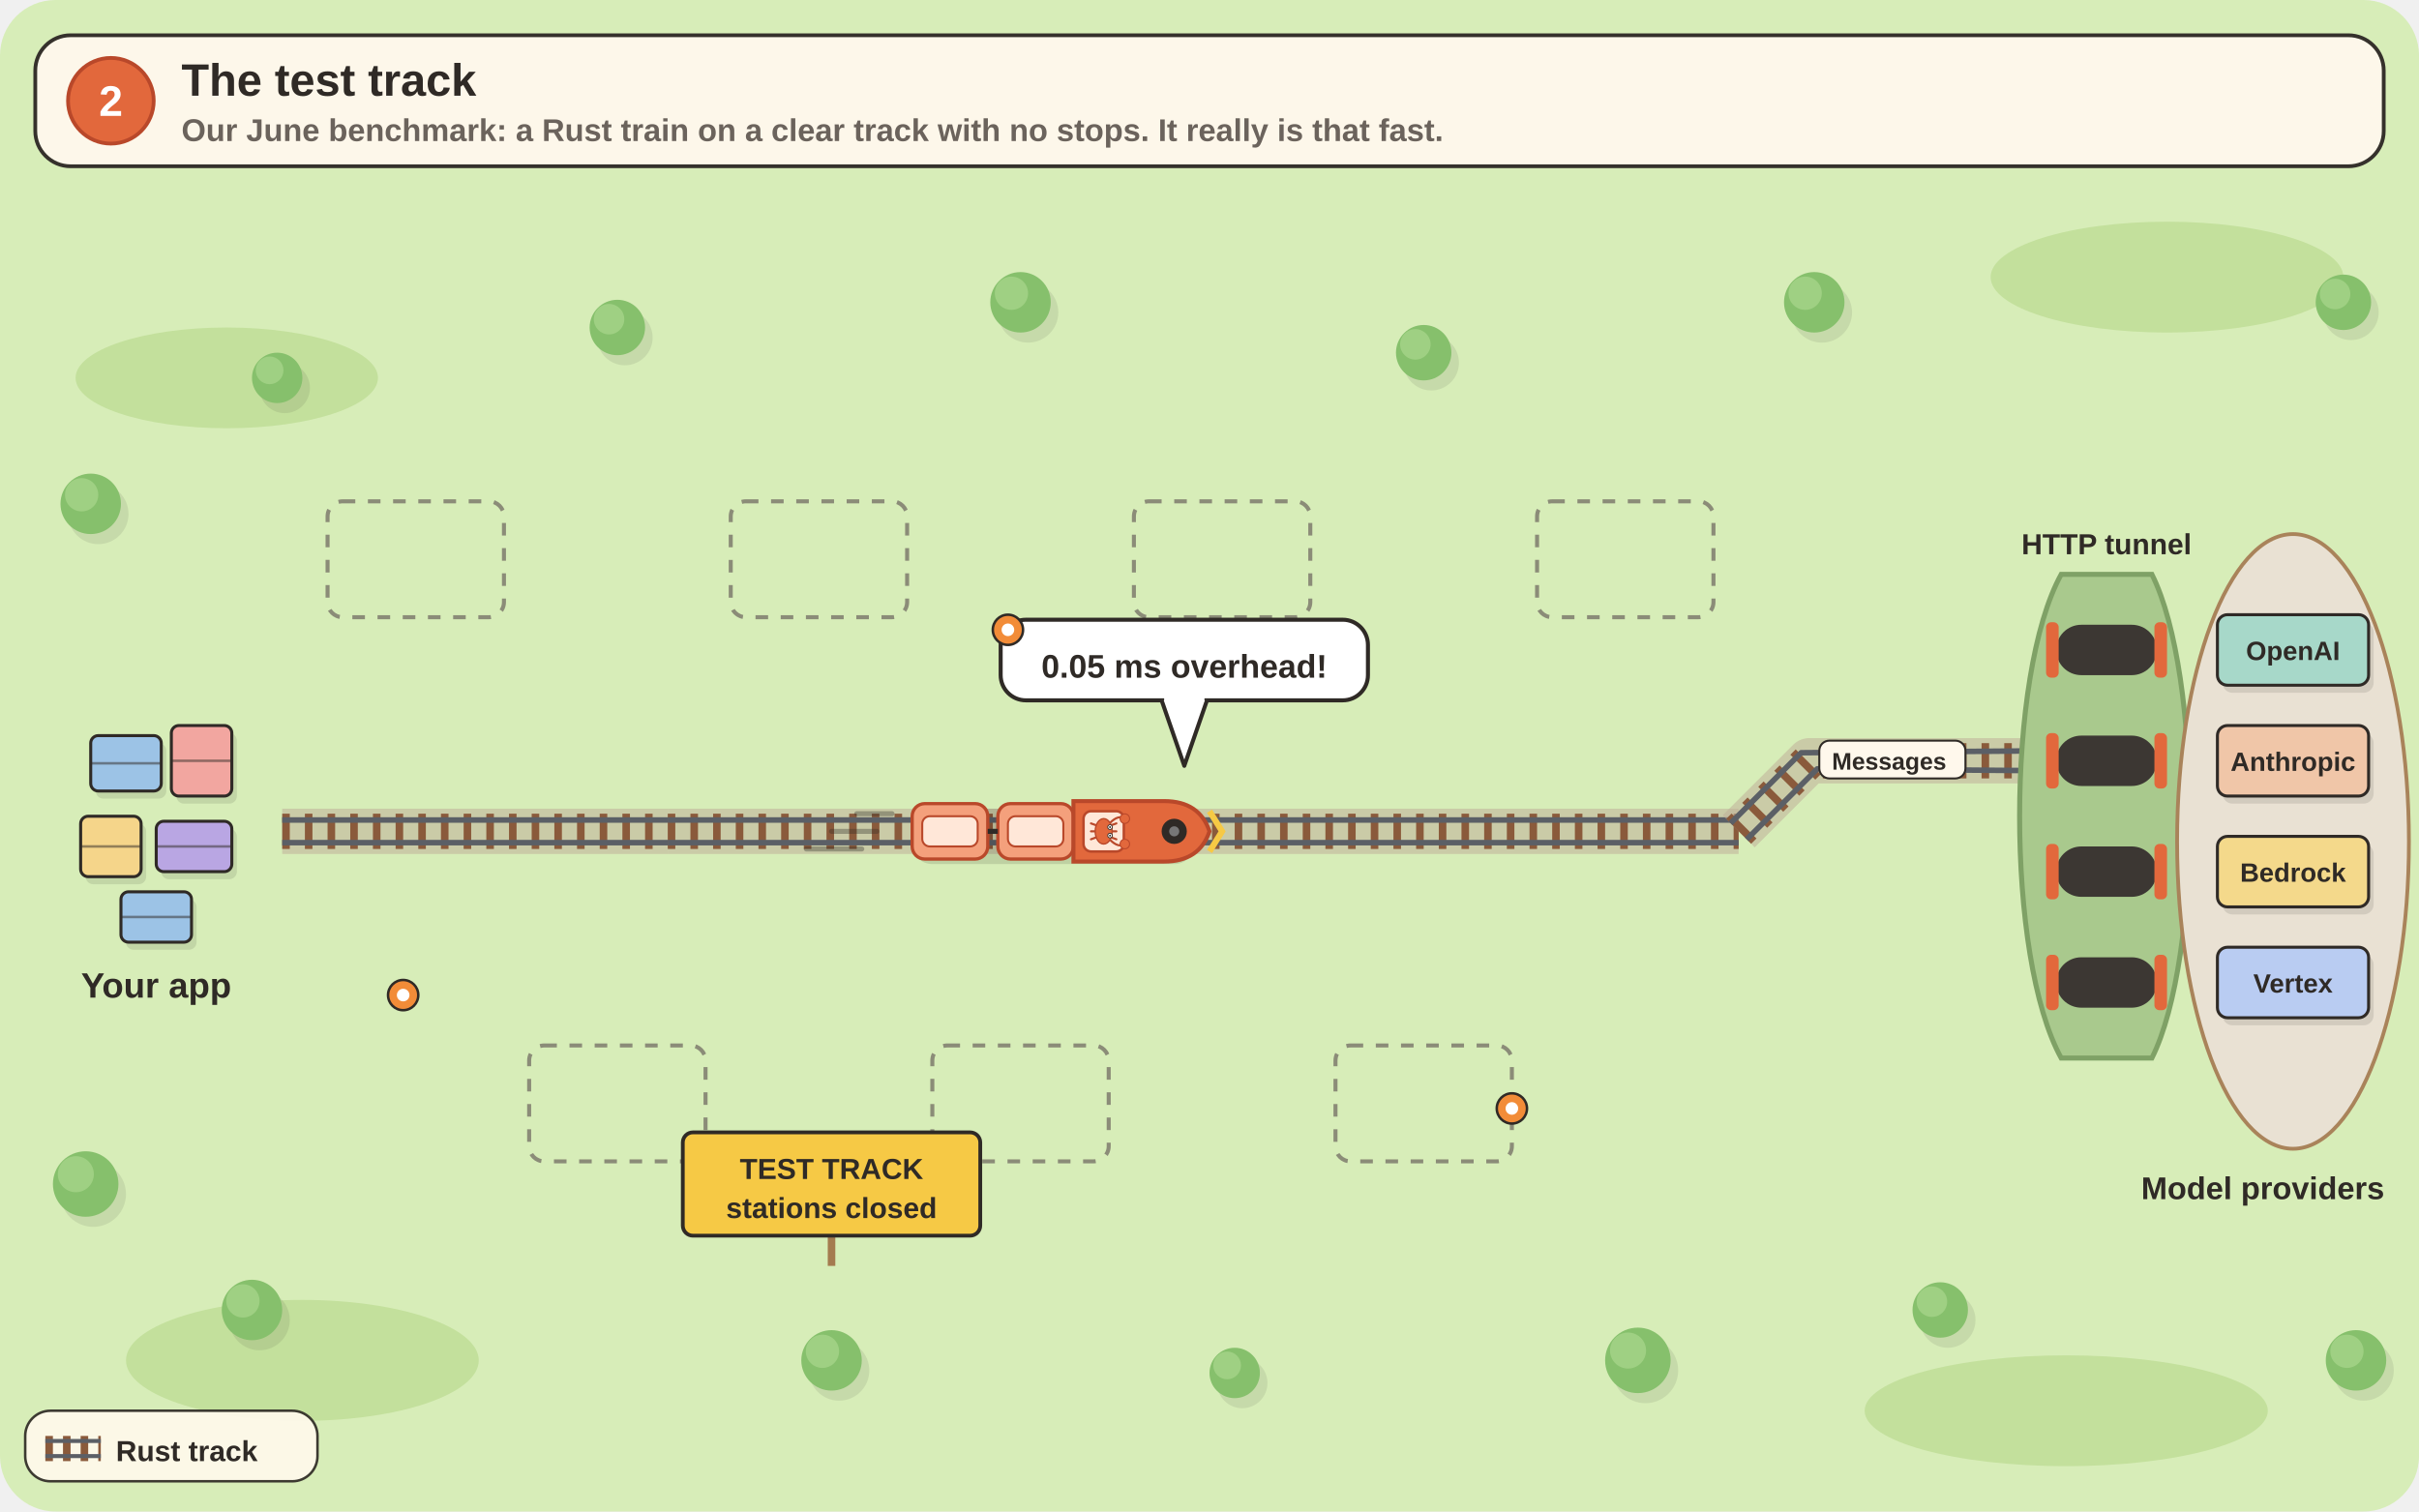
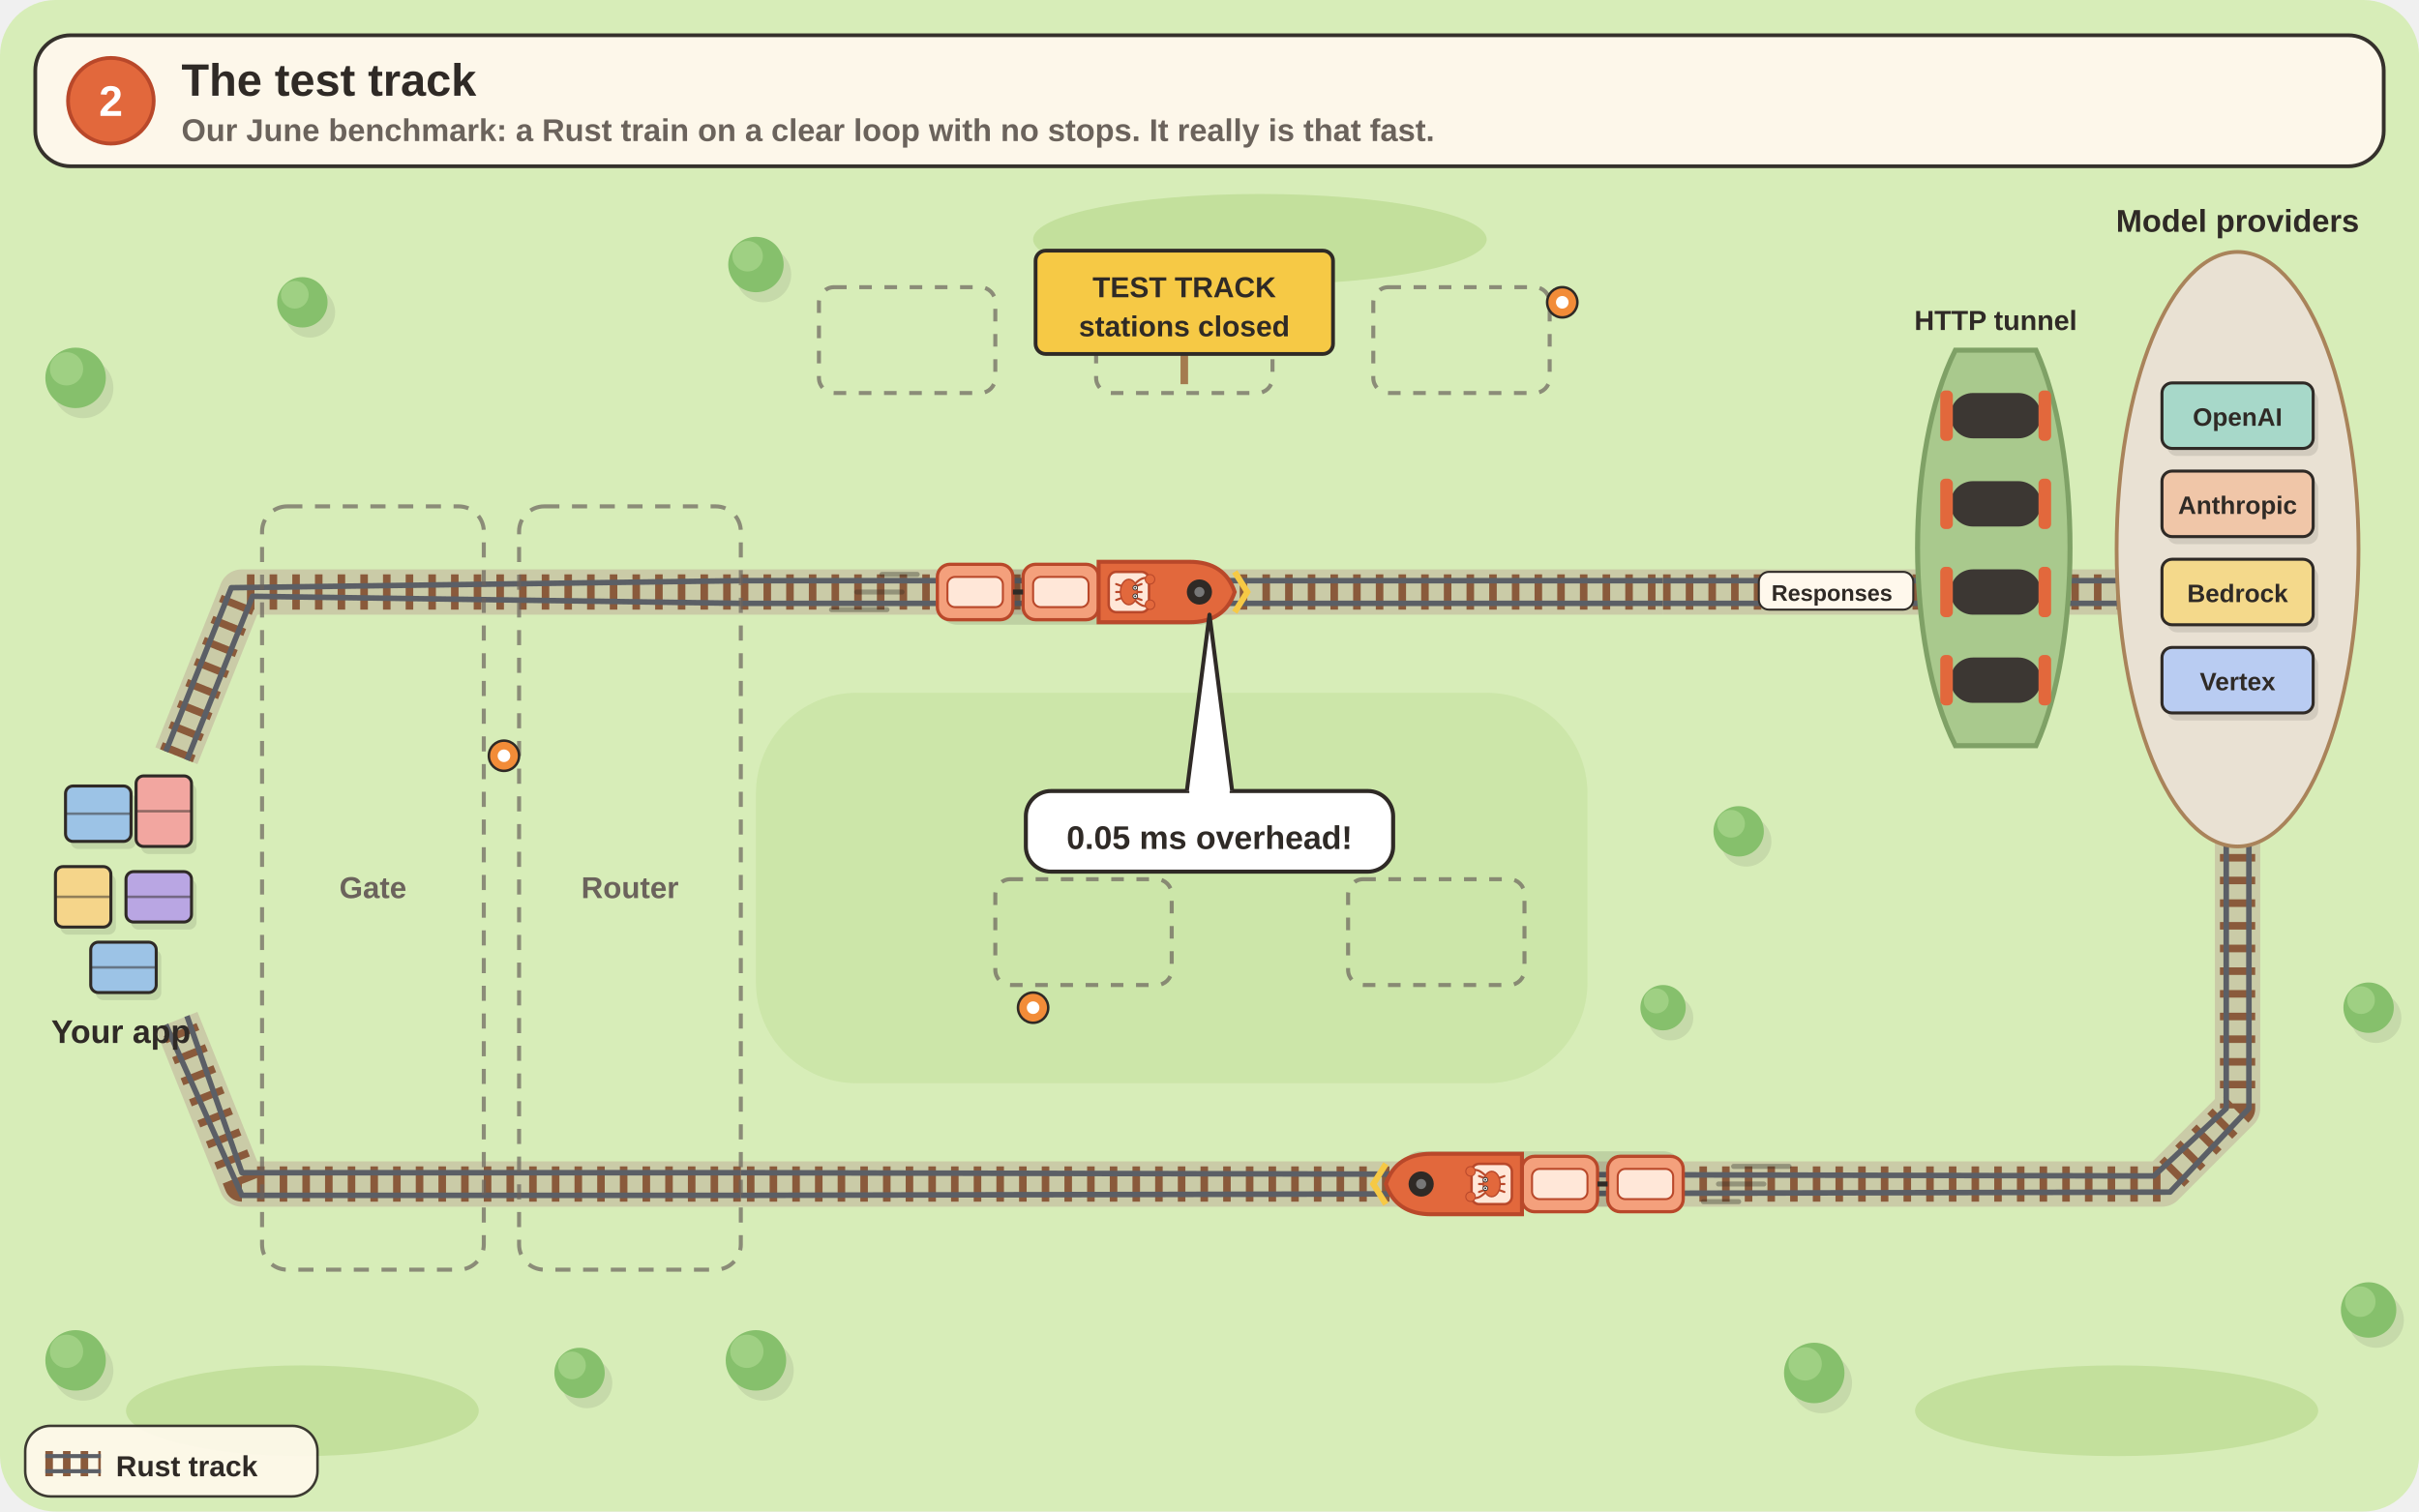
<svg xmlns="http://www.w3.org/2000/svg" viewBox="0 0 960 600" width="960" height="600" role="img" aria-labelledby="t d">
  <rect x="0" y="0" width="960" height="600" rx="22" fill="#D7EDB8" />
-   <ellipse cx="120" cy="540" rx="70" ry="24" fill="#C3E09C" />
-   <ellipse cx="820" cy="560" rx="80" ry="22" fill="#C3E09C" />
-   <ellipse cx="90" cy="150" rx="60" ry="20" fill="#C3E09C" />
-   <ellipse cx="860" cy="110" rx="70" ry="22" fill="#C3E09C" />
-   <circle cx="39" cy="204" r="12" fill="#000" opacity=".08" />
-   <circle cx="36" cy="200" r="12" fill="#86C06C" />
-   <circle cx="32.4" cy="196.4" r="6.6" fill="#9FD083" />
-   <circle cx="37" cy="474" r="13" fill="#000" opacity=".08" />
-   <circle cx="34" cy="470" r="13" fill="#86C06C" />
-   <circle cx="30.1" cy="466.1" r="7.15" fill="#9FD083" />
-   <circle cx="113" cy="154" r="10" fill="#000" opacity=".08" />
-   <circle cx="110" cy="150" r="10" fill="#86C06C" />
-   <circle cx="107.0" cy="147.0" r="5.5" fill="#9FD083" />
-   <circle cx="103" cy="524" r="12" fill="#000" opacity=".08" />
-   <circle cx="100" cy="520" r="12" fill="#86C06C" />
-   <circle cx="96.4" cy="516.4" r="6.6" fill="#9FD083" />
-   <circle cx="248" cy="134" r="11" fill="#000" opacity=".08" />
-   <circle cx="245" cy="130" r="11" fill="#86C06C" />
-   <circle cx="241.7" cy="126.7" r="6.05" fill="#9FD083" />
-   <circle cx="408" cy="124" r="12" fill="#000" opacity=".08" />
-   <circle cx="405" cy="120" r="12" fill="#86C06C" />
-   <circle cx="401.4" cy="116.4" r="6.6" fill="#9FD083" />
-   <circle cx="568" cy="144" r="11" fill="#000" opacity=".08" />
-   <circle cx="565" cy="140" r="11" fill="#86C06C" />
-   <circle cx="561.7" cy="136.7" r="6.05" fill="#9FD083" />
-   <circle cx="723" cy="124" r="12" fill="#000" opacity=".08" />
-   <circle cx="720" cy="120" r="12" fill="#86C06C" />
-   <circle cx="716.4" cy="116.4" r="6.6" fill="#9FD083" />
-   <circle cx="333" cy="544" r="12" fill="#000" opacity=".08" />
-   <circle cx="330" cy="540" r="12" fill="#86C06C" />
-   <circle cx="326.4" cy="536.4" r="6.6" fill="#9FD083" />
-   <circle cx="493" cy="549" r="10" fill="#000" opacity=".08" />
-   <circle cx="490" cy="545" r="10" fill="#86C06C" />
-   <circle cx="487.0" cy="542.0" r="5.5" fill="#9FD083" />
-   <circle cx="653" cy="544" r="13" fill="#000" opacity=".08" />
-   <circle cx="650" cy="540" r="13" fill="#86C06C" />
-   <circle cx="646.1" cy="536.1" r="7.15" fill="#9FD083" />
-   <circle cx="773" cy="524" r="11" fill="#000" opacity=".08" />
-   <circle cx="770" cy="520" r="11" fill="#86C06C" />
-   <circle cx="766.7" cy="516.7" r="6.05" fill="#9FD083" />
-   <circle cx="933" cy="124" r="11" fill="#000" opacity=".08" />
-   <circle cx="930" cy="120" r="11" fill="#86C06C" />
-   <circle cx="926.7" cy="116.7" r="6.05" fill="#9FD083" />
-   <circle cx="938" cy="544" r="12" fill="#000" opacity=".08" />
-   <circle cx="935" cy="540" r="12" fill="#86C06C" />
-   <circle cx="931.4" cy="536.4" r="6.6" fill="#9FD083" />
-   <rect x="130.0" y="199.0" width="70" height="46" rx="6" fill="none" stroke="#6B635C" stroke-width="1.6" stroke-dasharray="5 5" opacity=".7" />
-   <rect x="210.0" y="415.0" width="70" height="46" rx="6" fill="none" stroke="#6B635C" stroke-width="1.6" stroke-dasharray="5 5" opacity=".7" />
-   <rect x="290.0" y="199.0" width="70" height="46" rx="6" fill="none" stroke="#6B635C" stroke-width="1.6" stroke-dasharray="5 5" opacity=".7" />
-   <rect x="370.0" y="415.0" width="70" height="46" rx="6" fill="none" stroke="#6B635C" stroke-width="1.6" stroke-dasharray="5 5" opacity=".7" />
-   <rect x="450.0" y="199.0" width="70" height="46" rx="6" fill="none" stroke="#6B635C" stroke-width="1.6" stroke-dasharray="5 5" opacity=".7" />
-   <rect x="530.0" y="415.0" width="70" height="46" rx="6" fill="none" stroke="#6B635C" stroke-width="1.6" stroke-dasharray="5 5" opacity=".7" />
-   <rect x="610.0" y="199.0" width="70" height="46" rx="6" fill="none" stroke="#6B635C" stroke-width="1.6" stroke-dasharray="5 5" opacity=".7" />
-   <polyline points="112.0,330.0 265.0,330.0" fill="none" stroke="#BFAF99" stroke-width="18" stroke-linecap="butt" stroke-linejoin="round" opacity="0.55" />
-   <polyline points="112.0,330.0 265.0,330.0" fill="none" stroke="#8A5A3B" stroke-width="14" stroke-linecap="butt" stroke-linejoin="round" stroke-dasharray="3 6" opacity="1" />
-   <polyline points="112.0,325.5 265.0,325.5" fill="none" stroke="#5B5F66" stroke-width="2.2" stroke-linecap="butt" stroke-linejoin="round" opacity="1" />
-   <polyline points="112.0,334.5 265.0,334.5" fill="none" stroke="#5B5F66" stroke-width="2.2" stroke-linecap="butt" stroke-linejoin="round" opacity="1" />
-   <polyline points="265.0,330.0 690.0,330.0" fill="none" stroke="#BFAF99" stroke-width="18" stroke-linecap="butt" stroke-linejoin="round" opacity="0.55" />
-   <polyline points="265.0,330.0 690.0,330.0" fill="none" stroke="#8A5A3B" stroke-width="14" stroke-linecap="butt" stroke-linejoin="round" stroke-dasharray="3 6" opacity="1" />
-   <polyline points="265.0,325.5 690.0,325.5" fill="none" stroke="#5B5F66" stroke-width="2.2" stroke-linecap="butt" stroke-linejoin="round" opacity="1" />
-   <polyline points="265.0,334.5 690.0,334.5" fill="none" stroke="#5B5F66" stroke-width="2.2" stroke-linecap="butt" stroke-linejoin="round" opacity="1" />
-   <polyline points="690.0,330.0 718.0,302.0 876.0,302.0" fill="none" stroke="#BFAF99" stroke-width="18" stroke-linecap="butt" stroke-linejoin="round" opacity="0.55" />
-   <polyline points="690.0,330.0 718.0,302.0 876.0,302.0" fill="none" stroke="#8A5A3B" stroke-width="14" stroke-linecap="butt" stroke-linejoin="round" stroke-dasharray="3 6" opacity="1" />
-   <polyline points="686.8,326.8 714.8,298.8 876.0,297.5" fill="none" stroke="#5B5F66" stroke-width="2.2" stroke-linecap="butt" stroke-linejoin="round" opacity="1" />
-   <polyline points="693.2,333.2 721.2,305.2 876.0,306.5" fill="none" stroke="#5B5F66" stroke-width="2.2" stroke-linecap="butt" stroke-linejoin="round" opacity="1" />
-   <rect x="722" y="294" width="58" height="15" rx="4" fill="#FFF8EC" stroke="#2F2A26" stroke-width=".8" />
-   <text x="727" y="305.5" font-family="ui-rounded, 'Nunito', 'Segoe UI', 'Helvetica Neue', Arial, sans-serif" font-size="9.5" font-weight="800" fill="#2F2A26" text-anchor="start">Messages</text>
-   <path d="M818,228 C796,268 796,380 818,420 L854,420 C874,380 874,268 854,228 Z" fill="#A9C98D" stroke="#7FA166" stroke-width="2" />
-   <rect x="816" y="248" width="40" height="20" rx="10" fill="#3C3733" />
-   <rect x="812" y="247" width="5" height="22" rx="2" fill="#E2683C" />
-   <rect x="855" y="247" width="5" height="22" rx="2" fill="#E2683C" />
-   <rect x="816" y="292" width="40" height="20" rx="10" fill="#3C3733" />
-   <rect x="812" y="291" width="5" height="22" rx="2" fill="#E2683C" />
-   <rect x="855" y="291" width="5" height="22" rx="2" fill="#E2683C" />
-   <rect x="816" y="336" width="40" height="20" rx="10" fill="#3C3733" />
-   <rect x="812" y="335" width="5" height="22" rx="2" fill="#E2683C" />
-   <rect x="855" y="335" width="5" height="22" rx="2" fill="#E2683C" />
-   <rect x="816" y="380" width="40" height="20" rx="10" fill="#3C3733" />
-   <rect x="812" y="379" width="5" height="22" rx="2" fill="#E2683C" />
-   <rect x="855" y="379" width="5" height="22" rx="2" fill="#E2683C" />
-   <text x="836" y="220" font-family="ui-rounded, 'Nunito', 'Segoe UI', 'Helvetica Neue', Arial, sans-serif" font-size="11.5" font-weight="800" fill="#2F2A26" text-anchor="middle">HTTP tunnel</text>
-   <rect x="38" y="295" width="28" height="22" rx="3" fill="#000" opacity=".1" />
-   <rect x="36" y="292" width="28" height="22" rx="3" fill="#9CC3E6" stroke="#2F2A26" stroke-width="1.2" />
-   <line x1="36" y1="303.0" x2="64" y2="303.0" stroke="#2F2A26" stroke-width="1" opacity=".5" />
-   <rect x="70" y="291" width="24" height="28" rx="3" fill="#000" opacity=".1" />
-   <rect x="68" y="288" width="24" height="28" rx="3" fill="#F2A6A0" stroke="#2F2A26" stroke-width="1.2" />
-   <line x1="68" y1="302.0" x2="92" y2="302.0" stroke="#2F2A26" stroke-width="1" opacity=".5" />
-   <rect x="34" y="327" width="24" height="24" rx="3" fill="#000" opacity=".1" />
-   <rect x="32" y="324" width="24" height="24" rx="3" fill="#F5D58A" stroke="#2F2A26" stroke-width="1.2" />
-   <line x1="32" y1="336.0" x2="56" y2="336.0" stroke="#2F2A26" stroke-width="1" opacity=".5" />
-   <rect x="64" y="329" width="30" height="20" rx="3" fill="#000" opacity=".1" />
-   <rect x="62" y="326" width="30" height="20" rx="3" fill="#B9A6E3" stroke="#2F2A26" stroke-width="1.2" />
-   <line x1="62" y1="336.0" x2="92" y2="336.0" stroke="#2F2A26" stroke-width="1" opacity=".5" />
-   <rect x="50" y="357" width="28" height="20" rx="3" fill="#000" opacity=".1" />
-   <rect x="48" y="354" width="28" height="20" rx="3" fill="#9CC3E6" stroke="#2F2A26" stroke-width="1.2" />
-   <line x1="48" y1="364.0" x2="76" y2="364.0" stroke="#2F2A26" stroke-width="1" opacity=".5" />
-   <text x="62" y="396" font-family="ui-rounded, 'Nunito', 'Segoe UI', 'Helvetica Neue', Arial, sans-serif" font-size="14" font-weight="800" fill="#2F2A26" text-anchor="middle">Your app</text>
-   <ellipse cx="910" cy="334" rx="46" ry="122" fill="#E9E1D3" stroke="#A9835A" stroke-width="1.5" />
-   <rect x="882" y="247" width="60" height="28" rx="4" fill="#000" opacity=".1" />
-   <rect x="880" y="244" width="60" height="28" rx="4" fill="#A7D8C9" stroke="#2F2A26" stroke-width="1.2" />
-   <text x="910" y="262" font-family="ui-rounded, 'Nunito', 'Segoe UI', 'Helvetica Neue', Arial, sans-serif" font-size="10.5" font-weight="700" fill="#2F2A26" text-anchor="middle">OpenAI</text>
-   <rect x="882" y="291" width="60" height="28" rx="4" fill="#000" opacity=".1" />
-   <rect x="880" y="288" width="60" height="28" rx="4" fill="#F0C6A8" stroke="#2F2A26" stroke-width="1.2" />
-   <text x="910" y="306" font-family="ui-rounded, 'Nunito', 'Segoe UI', 'Helvetica Neue', Arial, sans-serif" font-size="10.5" font-weight="700" fill="#2F2A26" text-anchor="middle">Anthropic</text>
-   <rect x="882" y="335" width="60" height="28" rx="4" fill="#000" opacity=".1" />
-   <rect x="880" y="332" width="60" height="28" rx="4" fill="#F4D98B" stroke="#2F2A26" stroke-width="1.2" />
-   <text x="910" y="350" font-family="ui-rounded, 'Nunito', 'Segoe UI', 'Helvetica Neue', Arial, sans-serif" font-size="10.5" font-weight="700" fill="#2F2A26" text-anchor="middle">Bedrock</text>
-   <rect x="882" y="379" width="60" height="28" rx="4" fill="#000" opacity=".1" />
-   <rect x="880" y="376" width="60" height="28" rx="4" fill="#B9CCF2" stroke="#2F2A26" stroke-width="1.2" />
-   <text x="910" y="394" font-family="ui-rounded, 'Nunito', 'Segoe UI', 'Helvetica Neue', Arial, sans-serif" font-size="10.5" font-weight="700" fill="#2F2A26" text-anchor="middle">Vertex</text>
-   <text x="898" y="476" font-family="ui-rounded, 'Nunito', 'Segoe UI', 'Helvetica Neue', Arial, sans-serif" font-size="12.5" font-weight="800" fill="#2F2A26" text-anchor="middle">Model providers</text>
-   <g transform="translate(470 330) rotate(0) scale(1.0)">
+   <rect x="300" y="275" width="330" height="155" rx="40" fill="#C3E09C" opacity=".55" />
+   <ellipse cx="120" cy="560" rx="70" ry="18" fill="#C3E09C" />
+   <ellipse cx="840" cy="560" rx="80" ry="18" fill="#C3E09C" />
+   <ellipse cx="500" cy="95" rx="90" ry="18" fill="#C3E09C" />
+   <circle cx="33" cy="154" r="12" fill="#000" opacity=".08" />
+   <circle cx="30" cy="150" r="12" fill="#86C06C" />
+   <circle cx="26.4" cy="146.4" r="6.6" fill="#9FD083" />
+   <circle cx="33" cy="544" r="12" fill="#000" opacity=".08" />
+   <circle cx="30" cy="540" r="12" fill="#86C06C" />
+   <circle cx="26.4" cy="536.4" r="6.6" fill="#9FD083" />
+   <circle cx="123" cy="124" r="10" fill="#000" opacity=".08" />
+   <circle cx="120" cy="120" r="10" fill="#86C06C" />
+   <circle cx="117.0" cy="117.0" r="5.5" fill="#9FD083" />
+   <circle cx="303" cy="109" r="11" fill="#000" opacity=".08" />
+   <circle cx="300" cy="105" r="11" fill="#86C06C" />
+   <circle cx="296.7" cy="101.7" r="6.05" fill="#9FD083" />
+   <circle cx="303" cy="544" r="12" fill="#000" opacity=".08" />
+   <circle cx="300" cy="540" r="12" fill="#86C06C" />
+   <circle cx="296.4" cy="536.4" r="6.6" fill="#9FD083" />
+   <circle cx="693" cy="334" r="10" fill="#000" opacity=".08" />
+   <circle cx="690" cy="330" r="10" fill="#86C06C" />
+   <circle cx="687.0" cy="327.0" r="5.5" fill="#9FD083" />
+   <circle cx="723" cy="549" r="12" fill="#000" opacity=".08" />
+   <circle cx="720" cy="545" r="12" fill="#86C06C" />
+   <circle cx="716.4" cy="541.4" r="6.6" fill="#9FD083" />
+   <circle cx="943" cy="524" r="11" fill="#000" opacity=".08" />
+   <circle cx="940" cy="520" r="11" fill="#86C06C" />
+   <circle cx="936.7" cy="516.7" r="6.05" fill="#9FD083" />
+   <circle cx="943" cy="404" r="10" fill="#000" opacity=".08" />
+   <circle cx="940" cy="400" r="10" fill="#86C06C" />
+   <circle cx="937.0" cy="397.0" r="5.5" fill="#9FD083" />
+   <circle cx="663" cy="404" r="9" fill="#000" opacity=".08" />
+   <circle cx="660" cy="400" r="9" fill="#86C06C" />
+   <circle cx="657.3" cy="397.3" r="4.95" fill="#9FD083" />
+   <circle cx="233" cy="549" r="10" fill="#000" opacity=".08" />
+   <circle cx="230" cy="545" r="10" fill="#86C06C" />
+   <circle cx="227.0" cy="542.0" r="5.5" fill="#9FD083" />
+   <rect x="325.0" y="114.0" width="70" height="42" rx="6" fill="none" stroke="#6B635C" stroke-width="1.6" stroke-dasharray="5 5" opacity=".7" />
+   <rect x="435.0" y="114.0" width="70" height="42" rx="6" fill="none" stroke="#6B635C" stroke-width="1.6" stroke-dasharray="5 5" opacity=".7" />
+   <rect x="545.0" y="114.0" width="70" height="42" rx="6" fill="none" stroke="#6B635C" stroke-width="1.6" stroke-dasharray="5 5" opacity=".7" />
+   <rect x="535.0" y="349.0" width="70" height="42" rx="6" fill="none" stroke="#6B635C" stroke-width="1.6" stroke-dasharray="5 5" opacity=".7" />
+   <rect x="395.0" y="349.0" width="70" height="42" rx="6" fill="none" stroke="#6B635C" stroke-width="1.6" stroke-dasharray="5 5" opacity=".7" />
+   <polyline points="70.0,300.0 96.0,235.0 294.0,235.0" fill="none" stroke="#BFAF99" stroke-width="18" stroke-linecap="butt" stroke-linejoin="round" opacity="0.55" />
+   <polyline points="70.0,300.0 96.0,235.0 294.0,235.0" fill="none" stroke="#8A5A3B" stroke-width="14" stroke-linecap="butt" stroke-linejoin="round" stroke-dasharray="3 6" opacity="1" />
+   <polyline points="65.8,298.3 91.8,233.3 294.0,230.5" fill="none" stroke="#5B5F66" stroke-width="2.2" stroke-linecap="butt" stroke-linejoin="round" opacity="1" />
+   <polyline points="74.2,301.7 100.2,236.7 294.0,239.5" fill="none" stroke="#5B5F66" stroke-width="2.2" stroke-linecap="butt" stroke-linejoin="round" opacity="1" />
+   <polyline points="294.0,235.0 660.0,235.0" fill="none" stroke="#BFAF99" stroke-width="18" stroke-linecap="butt" stroke-linejoin="round" opacity="0.55" />
+   <polyline points="294.0,235.0 660.0,235.0" fill="none" stroke="#8A5A3B" stroke-width="14" stroke-linecap="butt" stroke-linejoin="round" stroke-dasharray="3 6" opacity="1" />
+   <polyline points="294.0,230.5 660.0,230.5" fill="none" stroke="#5B5F66" stroke-width="2.2" stroke-linecap="butt" stroke-linejoin="round" opacity="1" />
+   <polyline points="294.0,239.5 660.0,239.5" fill="none" stroke="#5B5F66" stroke-width="2.2" stroke-linecap="butt" stroke-linejoin="round" opacity="1" />
+   <polyline points="660.0,235.0 694.0,235.0 856.0,235.0" fill="none" stroke="#BFAF99" stroke-width="18" stroke-linecap="butt" stroke-linejoin="round" opacity="0.55" />
+   <polyline points="660.0,235.0 694.0,235.0 856.0,235.0" fill="none" stroke="#8A5A3B" stroke-width="14" stroke-linecap="butt" stroke-linejoin="round" stroke-dasharray="3 6" opacity="1" />
+   <polyline points="660.0,230.5 694.0,230.5 856.0,230.5" fill="none" stroke="#5B5F66" stroke-width="2.2" stroke-linecap="butt" stroke-linejoin="round" opacity="1" />
+   <polyline points="660.0,239.5 694.0,239.5 856.0,239.5" fill="none" stroke="#5B5F66" stroke-width="2.2" stroke-linecap="butt" stroke-linejoin="round" opacity="1" />
+   <polyline points="888.0,330.0 888.0,440.0 858.0,470.0 294.0,470.0" fill="none" stroke="#BFAF99" stroke-width="18" stroke-linecap="butt" stroke-linejoin="round" opacity="0.55" />
+   <polyline points="888.0,330.0 888.0,440.0 858.0,470.0 294.0,470.0" fill="none" stroke="#8A5A3B" stroke-width="14" stroke-linecap="butt" stroke-linejoin="round" stroke-dasharray="3 6" opacity="1" />
+   <polyline points="892.5,330.0 892.5,440.0 861.2,473.2 294.0,474.5" fill="none" stroke="#5B5F66" stroke-width="2.2" stroke-linecap="butt" stroke-linejoin="round" opacity="1" />
+   <polyline points="883.5,330.0 883.5,440.0 854.8,466.8 294.0,465.5" fill="none" stroke="#5B5F66" stroke-width="2.2" stroke-linecap="butt" stroke-linejoin="round" opacity="1" />
+   <polyline points="294.0,470.0 96.0,470.0 70.0,405.0" fill="none" stroke="#BFAF99" stroke-width="18" stroke-linecap="butt" stroke-linejoin="round" opacity="0.55" />
+   <polyline points="294.0,470.0 96.0,470.0 70.0,405.0" fill="none" stroke="#8A5A3B" stroke-width="14" stroke-linecap="butt" stroke-linejoin="round" stroke-dasharray="3 6" opacity="1" />
+   <polyline points="294.0,474.5 96.0,474.5 65.8,406.7" fill="none" stroke="#5B5F66" stroke-width="2.2" stroke-linecap="butt" stroke-linejoin="round" opacity="1" />
+   <polyline points="294.0,465.5 96.0,465.5 74.2,403.3" fill="none" stroke="#5B5F66" stroke-width="2.2" stroke-linecap="butt" stroke-linejoin="round" opacity="1" />
+   <rect x="698" y="227" width="61.3" height="15" rx="4" fill="#FFF8EC" stroke="#2F2A26" stroke-width=".8" />
+   <text x="703" y="238.5" font-family="ui-rounded, 'Nunito', 'Segoe UI', 'Helvetica Neue', Arial, sans-serif" font-size="9" font-weight="800" fill="#2F2A26" text-anchor="start">Responses</text>
+   <rect x="104.0" y="201" width="88" height="303" rx="10" fill="none" stroke="#6B635C" stroke-width="1.6" stroke-dasharray="6 5" opacity=".7" />
+   <text x="148" y="356.5" font-family="ui-rounded, 'Nunito', 'Segoe UI', 'Helvetica Neue', Arial, sans-serif" font-size="12" font-weight="700" fill="#6B635C" text-anchor="middle">Gate</text>
+   <rect x="206.0" y="201" width="88" height="303" rx="10" fill="none" stroke="#6B635C" stroke-width="1.6" stroke-dasharray="6 5" opacity=".7" />
+   <text x="250" y="356.5" font-family="ui-rounded, 'Nunito', 'Segoe UI', 'Helvetica Neue', Arial, sans-serif" font-size="12" font-weight="700" fill="#6B635C" text-anchor="middle">Router</text>
+   <path d="M776,139 C756,179 756,256 776,296 L808,296 C826,256 826,179 808,139 Z" fill="#A9C98D" stroke="#7FA166" stroke-width="2" />
+   <rect x="774" y="156" width="36" height="18" rx="9" fill="#3C3733" />
+   <rect x="770" y="155" width="5" height="20" rx="2" fill="#E2683C" />
+   <rect x="809" y="155" width="5" height="20" rx="2" fill="#E2683C" />
+   <rect x="774" y="191" width="36" height="18" rx="9" fill="#3C3733" />
+   <rect x="770" y="190" width="5" height="20" rx="2" fill="#E2683C" />
+   <rect x="809" y="190" width="5" height="20" rx="2" fill="#E2683C" />
+   <rect x="774" y="226" width="36" height="18" rx="9" fill="#3C3733" />
+   <rect x="770" y="225" width="5" height="20" rx="2" fill="#E2683C" />
+   <rect x="809" y="225" width="5" height="20" rx="2" fill="#E2683C" />
+   <rect x="774" y="261" width="36" height="18" rx="9" fill="#3C3733" />
+   <rect x="770" y="260" width="5" height="20" rx="2" fill="#E2683C" />
+   <rect x="809" y="260" width="5" height="20" rx="2" fill="#E2683C" />
+   <text x="792" y="131" font-family="ui-rounded, 'Nunito', 'Segoe UI', 'Helvetica Neue', Arial, sans-serif" font-size="11" font-weight="800" fill="#2F2A26" text-anchor="middle">HTTP tunnel</text>
+   <rect x="28" y="315" width="26" height="22" rx="3" fill="#000" opacity=".1" />
+   <rect x="26" y="312" width="26" height="22" rx="3" fill="#9CC3E6" stroke="#2F2A26" stroke-width="1.2" />
+   <line x1="26" y1="323.0" x2="52" y2="323.0" stroke="#2F2A26" stroke-width="1" opacity=".5" />
+   <rect x="56" y="311" width="22" height="28" rx="3" fill="#000" opacity=".1" />
+   <rect x="54" y="308" width="22" height="28" rx="3" fill="#F2A6A0" stroke="#2F2A26" stroke-width="1.2" />
+   <line x1="54" y1="322.0" x2="76" y2="322.0" stroke="#2F2A26" stroke-width="1" opacity=".5" />
+   <rect x="24" y="347" width="22" height="24" rx="3" fill="#000" opacity=".1" />
+   <rect x="22" y="344" width="22" height="24" rx="3" fill="#F5D58A" stroke="#2F2A26" stroke-width="1.2" />
+   <line x1="22" y1="356.0" x2="44" y2="356.0" stroke="#2F2A26" stroke-width="1" opacity=".5" />
+   <rect x="52" y="349" width="26" height="20" rx="3" fill="#000" opacity=".1" />
+   <rect x="50" y="346" width="26" height="20" rx="3" fill="#B9A6E3" stroke="#2F2A26" stroke-width="1.2" />
+   <line x1="50" y1="356.0" x2="76" y2="356.0" stroke="#2F2A26" stroke-width="1" opacity=".5" />
+   <rect x="38" y="377" width="26" height="20" rx="3" fill="#000" opacity=".1" />
+   <rect x="36" y="374" width="26" height="20" rx="3" fill="#9CC3E6" stroke="#2F2A26" stroke-width="1.2" />
+   <line x1="36" y1="384.0" x2="62" y2="384.0" stroke="#2F2A26" stroke-width="1" opacity=".5" />
+   <text x="48" y="414" font-family="ui-rounded, 'Nunito', 'Segoe UI', 'Helvetica Neue', Arial, sans-serif" font-size="13" font-weight="800" fill="#2F2A26" text-anchor="middle">Your app</text>
+   <ellipse cx="888" cy="218" rx="48" ry="118" fill="#E9E1D3" stroke="#A9835A" stroke-width="1.5" />
+   <rect x="860" y="155" width="60" height="26" rx="4" fill="#000" opacity=".1" />
+   <rect x="858" y="152" width="60" height="26" rx="4" fill="#A7D8C9" stroke="#2F2A26" stroke-width="1.2" />
+   <text x="888" y="169" font-family="ui-rounded, 'Nunito', 'Segoe UI', 'Helvetica Neue', Arial, sans-serif" font-size="10" font-weight="700" fill="#2F2A26" text-anchor="middle">OpenAI</text>
+   <rect x="860" y="190" width="60" height="26" rx="4" fill="#000" opacity=".1" />
+   <rect x="858" y="187" width="60" height="26" rx="4" fill="#F0C6A8" stroke="#2F2A26" stroke-width="1.2" />
+   <text x="888" y="204" font-family="ui-rounded, 'Nunito', 'Segoe UI', 'Helvetica Neue', Arial, sans-serif" font-size="10" font-weight="700" fill="#2F2A26" text-anchor="middle">Anthropic</text>
+   <rect x="860" y="225" width="60" height="26" rx="4" fill="#000" opacity=".1" />
+   <rect x="858" y="222" width="60" height="26" rx="4" fill="#F4D98B" stroke="#2F2A26" stroke-width="1.2" />
+   <text x="888" y="239" font-family="ui-rounded, 'Nunito', 'Segoe UI', 'Helvetica Neue', Arial, sans-serif" font-size="10" font-weight="700" fill="#2F2A26" text-anchor="middle">Bedrock</text>
+   <rect x="860" y="260" width="60" height="26" rx="4" fill="#000" opacity=".1" />
+   <rect x="858" y="257" width="60" height="26" rx="4" fill="#B9CCF2" stroke="#2F2A26" stroke-width="1.2" />
+   <text x="888" y="274" font-family="ui-rounded, 'Nunito', 'Segoe UI', 'Helvetica Neue', Arial, sans-serif" font-size="10" font-weight="700" fill="#2F2A26" text-anchor="middle">Vertex</text>
+   <text x="888" y="92" font-family="ui-rounded, 'Nunito', 'Segoe UI', 'Helvetica Neue', Arial, sans-serif" font-size="12.5" font-weight="800" fill="#2F2A26" text-anchor="middle">Model providers</text>
+   <g transform="translate(480 235) rotate(0) scale(1.0)">
    <line x1="-116" y1="-7" x2="-130" y2="-7" stroke="#2F2A26" stroke-width="2" stroke-linecap="round" opacity=".35" />
    <line x1="-122" y1="0" x2="-140" y2="0" stroke="#2F2A26" stroke-width="2" stroke-linecap="round" opacity=".35" />
    <line x1="-128" y1="7" x2="-150" y2="7" stroke="#2F2A26" stroke-width="2" stroke-linecap="round" opacity=".35" />
    <rect x="-108" y="-9" width="112" height="22" rx="8" fill="#000" opacity=".12" />
    <rect x="-74" y="-11" width="30" height="22" rx="5" fill="#F4A07C" stroke="#B9482A" stroke-width="1.3" />
    <rect x="-70" y="-6" width="22" height="12" rx="3" fill="#FFE7D8" stroke="#B9482A" stroke-width=".8" />
    <line x1="-44" y1="0" x2="-40" y2="0" stroke="#2F2A26" stroke-width="2" />
    <rect x="-108" y="-11" width="30" height="22" rx="5" fill="#F4A07C" stroke="#B9482A" stroke-width="1.3" />
    <rect x="-104" y="-6" width="22" height="12" rx="3" fill="#FFE7D8" stroke="#B9482A" stroke-width=".8" />
    <line x1="-78" y1="0" x2="-74" y2="0" stroke="#2F2A26" stroke-width="2" />
    <path d="M-44,-12 h36 q14,0 18,12 q-4,12 -18,12 h-36 z" fill="#E2683C" stroke="#B9482A" stroke-width="1.6" />
    <rect x="-40" y="-8" width="16" height="16" rx="3" fill="#FFE7D8" stroke="#B9482A" stroke-width="1" />
    <circle cx="-4" cy="0" r="5" fill="#2F2A26" />
    <circle cx="-4" cy="0" r="2" fill="#777" />
    <path d="M10,-8 l5,8 l-5,8" fill="none" stroke="#F6C945" stroke-width="2.4" />
    <g transform="translate(-32 0) rotate(90) scale(0.42)">
      <line x1="-5" y1="-5" x2="-7.5" y2="-12" stroke="#B9482A" stroke-width="2" stroke-linecap="round" />
      <line x1="0" y1="-5" x2="0.0" y2="-12" stroke="#B9482A" stroke-width="2" stroke-linecap="round" />
      <line x1="5" y1="-5" x2="7.5" y2="-12" stroke="#B9482A" stroke-width="2" stroke-linecap="round" />
      <line x1="-5" y1="5" x2="-7.5" y2="12" stroke="#B9482A" stroke-width="2" stroke-linecap="round" />
      <line x1="0" y1="5" x2="0.0" y2="12" stroke="#B9482A" stroke-width="2" stroke-linecap="round" />
      <line x1="5" y1="5" x2="7.5" y2="12" stroke="#B9482A" stroke-width="2" stroke-linecap="round" />
      <path d="M-8,-6 q-8,-8 -4,-14 M8,-6 q8,-8 4,-14" stroke="#B9482A" stroke-width="2" fill="none" />
      <circle cx="-12" cy="-20" r="4.5" fill="#E2683C" stroke="#B9482A" stroke-width="1" />
      <circle cx="12" cy="-20" r="4.5" fill="#E2683C" stroke="#B9482A" stroke-width="1" />
      <ellipse cx="0" cy="0" rx="12" ry="8" fill="#E2683C" stroke="#B9482A" stroke-width="1.3" />
      <circle cx="-4" cy="-6" r="2.2" fill="#fff" stroke="#2F2A26" stroke-width=".8" />
      <circle cx="4" cy="-6" r="2.2" fill="#fff" stroke="#2F2A26" stroke-width=".8" />
      <circle cx="-4" cy="-6" r=".9" fill="#2F2A26" />
      <circle cx="4" cy="-6" r=".9" fill="#2F2A26" />
    </g>
  </g>
-   <rect x="397.12" y="246.0" width="145.76" height="32" rx="10" fill="#fff" stroke="#2F2A26" stroke-width="1.6" />
-   <path d="M461.0,278.0 L470,304.0 L479.0,278.0" fill="#fff" stroke="#2F2A26" stroke-width="1.6" stroke-linejoin="round" />
-   <line x1="462.0" y1="277.2" x2="478.0" y2="277.2" stroke="#fff" stroke-width="2.5" />
-   <text x="470" y="269.0" font-family="ui-rounded, 'Nunito', 'Segoe UI', 'Helvetica Neue', Arial, sans-serif" font-size="13" font-weight="700" fill="#2F2A26" text-anchor="middle">0.05 ms overhead!</text>
-   <line x1="330" y1="490.5" x2="330" y2="502.5" stroke="#A47B4F" stroke-width="3" />
-   <rect x="270.975" y="449.5" width="118.05" height="41.0" rx="4" fill="#F6C945" stroke="#2F2A26" stroke-width="1.5" />
-   <text x="330" y="468.0" font-family="ui-rounded, 'Nunito', 'Segoe UI', 'Helvetica Neue', Arial, sans-serif" font-size="11.5" font-weight="800" fill="#2F2A26" text-anchor="middle">TEST TRACK</text>
-   <text x="330" y="483.5" font-family="ui-rounded, 'Nunito', 'Segoe UI', 'Helvetica Neue', Arial, sans-serif" font-size="11.5" font-weight="800" fill="#2F2A26" text-anchor="middle">stations closed</text>
-   <circle cx="160" cy="395" r="6" fill="#F28C38" stroke="#2F2A26" stroke-width="1" />
-   <circle cx="160" cy="395" r="2.5" fill="#fff" />
-   <circle cx="400" cy="250" r="6" fill="#F28C38" stroke="#2F2A26" stroke-width="1" />
-   <circle cx="400" cy="250" r="2.5" fill="#fff" />
-   <circle cx="600" cy="440" r="6" fill="#F28C38" stroke="#2F2A26" stroke-width="1" />
-   <circle cx="600" cy="440" r="2.5" fill="#fff" />
+   <g transform="translate(560 470) rotate(180) scale(1.0)">
+     <line x1="-116" y1="-7" x2="-130" y2="-7" stroke="#2F2A26" stroke-width="2" stroke-linecap="round" opacity=".35" />
+     <line x1="-122" y1="0" x2="-140" y2="0" stroke="#2F2A26" stroke-width="2" stroke-linecap="round" opacity=".35" />
+     <line x1="-128" y1="7" x2="-150" y2="7" stroke="#2F2A26" stroke-width="2" stroke-linecap="round" opacity=".35" />
+     <rect x="-108" y="-9" width="112" height="22" rx="8" fill="#000" opacity=".12" />
+     <rect x="-74" y="-11" width="30" height="22" rx="5" fill="#F4A07C" stroke="#B9482A" stroke-width="1.3" />
+     <rect x="-70" y="-6" width="22" height="12" rx="3" fill="#FFE7D8" stroke="#B9482A" stroke-width=".8" />
+     <line x1="-44" y1="0" x2="-40" y2="0" stroke="#2F2A26" stroke-width="2" />
+     <rect x="-108" y="-11" width="30" height="22" rx="5" fill="#F4A07C" stroke="#B9482A" stroke-width="1.3" />
+     <rect x="-104" y="-6" width="22" height="12" rx="3" fill="#FFE7D8" stroke="#B9482A" stroke-width=".8" />
+     <line x1="-78" y1="0" x2="-74" y2="0" stroke="#2F2A26" stroke-width="2" />
+     <path d="M-44,-12 h36 q14,0 18,12 q-4,12 -18,12 h-36 z" fill="#E2683C" stroke="#B9482A" stroke-width="1.6" />
+     <rect x="-40" y="-8" width="16" height="16" rx="3" fill="#FFE7D8" stroke="#B9482A" stroke-width="1" />
+     <circle cx="-4" cy="0" r="5" fill="#2F2A26" />
+     <circle cx="-4" cy="0" r="2" fill="#777" />
+     <path d="M10,-8 l5,8 l-5,8" fill="none" stroke="#F6C945" stroke-width="2.4" />
+     <g transform="translate(-32 0) rotate(90) scale(0.42)">
+       <line x1="-5" y1="-5" x2="-7.5" y2="-12" stroke="#B9482A" stroke-width="2" stroke-linecap="round" />
+       <line x1="0" y1="-5" x2="0.0" y2="-12" stroke="#B9482A" stroke-width="2" stroke-linecap="round" />
+       <line x1="5" y1="-5" x2="7.5" y2="-12" stroke="#B9482A" stroke-width="2" stroke-linecap="round" />
+       <line x1="-5" y1="5" x2="-7.5" y2="12" stroke="#B9482A" stroke-width="2" stroke-linecap="round" />
+       <line x1="0" y1="5" x2="0.0" y2="12" stroke="#B9482A" stroke-width="2" stroke-linecap="round" />
+       <line x1="5" y1="5" x2="7.5" y2="12" stroke="#B9482A" stroke-width="2" stroke-linecap="round" />
+       <path d="M-8,-6 q-8,-8 -4,-14 M8,-6 q8,-8 4,-14" stroke="#B9482A" stroke-width="2" fill="none" />
+       <circle cx="-12" cy="-20" r="4.5" fill="#E2683C" stroke="#B9482A" stroke-width="1" />
+       <circle cx="12" cy="-20" r="4.5" fill="#E2683C" stroke="#B9482A" stroke-width="1" />
+       <ellipse cx="0" cy="0" rx="12" ry="8" fill="#E2683C" stroke="#B9482A" stroke-width="1.3" />
+       <circle cx="-4" cy="-6" r="2.2" fill="#fff" stroke="#2F2A26" stroke-width=".8" />
+       <circle cx="4" cy="-6" r="2.2" fill="#fff" stroke="#2F2A26" stroke-width=".8" />
+       <circle cx="-4" cy="-6" r=".9" fill="#2F2A26" />
+       <circle cx="4" cy="-6" r=".9" fill="#2F2A26" />
+     </g>
+   </g>
+   <rect x="407.12" y="314.0" width="145.76" height="32" rx="10" fill="#fff" stroke="#2F2A26" stroke-width="1.6" />
+   <path d="M471.0,314.0 L480,244.0 L489.0,314.0" fill="#fff" stroke="#2F2A26" stroke-width="1.6" stroke-linejoin="round" />
+   <line x1="472.0" y1="314.8" x2="488.0" y2="314.8" stroke="#fff" stroke-width="2.5" />
+   <text x="480" y="337.0" font-family="ui-rounded, 'Nunito', 'Segoe UI', 'Helvetica Neue', Arial, sans-serif" font-size="13" font-weight="700" fill="#2F2A26" text-anchor="middle">0.05 ms overhead!</text>
+   <line x1="470" y1="140.5" x2="470" y2="152.5" stroke="#A47B4F" stroke-width="3" />
+   <rect x="410.975" y="99.5" width="118.05" height="41.0" rx="4" fill="#F6C945" stroke="#2F2A26" stroke-width="1.5" />
+   <text x="470" y="118.0" font-family="ui-rounded, 'Nunito', 'Segoe UI', 'Helvetica Neue', Arial, sans-serif" font-size="11.5" font-weight="800" fill="#2F2A26" text-anchor="middle">TEST TRACK</text>
+   <text x="470" y="133.5" font-family="ui-rounded, 'Nunito', 'Segoe UI', 'Helvetica Neue', Arial, sans-serif" font-size="11.5" font-weight="800" fill="#2F2A26" text-anchor="middle">stations closed</text>
+   <circle cx="200" cy="300" r="6" fill="#F28C38" stroke="#2F2A26" stroke-width="1" />
+   <circle cx="200" cy="300" r="2.5" fill="#fff" />
+   <circle cx="410" cy="400" r="6" fill="#F28C38" stroke="#2F2A26" stroke-width="1" />
+   <circle cx="410" cy="400" r="2.5" fill="#fff" />
+   <circle cx="620" cy="120" r="6" fill="#F28C38" stroke="#2F2A26" stroke-width="1" />
+   <circle cx="620" cy="120" r="2.5" fill="#fff" />
  <rect x="14" y="14" width="932" height="52" rx="14" fill="#FFF8EC" stroke="#2F2A26" stroke-width="1.5" opacity=".96" />
  <circle cx="44" cy="40" r="17" fill="#E2683C" stroke="#B9482A" stroke-width="1.5" />
  <text x="44" y="46" font-family="ui-rounded, 'Nunito', 'Segoe UI', 'Helvetica Neue', Arial, sans-serif" font-size="17" font-weight="900" fill="#fff" text-anchor="middle">2</text>
  <text x="72" y="38" font-family="ui-rounded, 'Nunito', 'Segoe UI', 'Helvetica Neue', Arial, sans-serif" font-size="18" font-weight="900" fill="#2F2A26" text-anchor="start">The test track</text>
-   <text x="72" y="56" font-family="ui-rounded, 'Nunito', 'Segoe UI', 'Helvetica Neue', Arial, sans-serif" font-size="12.5" font-weight="600" fill="#6B635C" text-anchor="start">Our June benchmark: a Rust train on a clear track with no stops. It really is that fast.</text>
-   <rect x="10" y="560" width="116.0" height="28" rx="10" fill="#FFF8EC" stroke="#2F2A26" stroke-width="1" opacity=".92" />
-   <line x1="18" y1="575" x2="40" y2="575" stroke="#8A5A3B" stroke-width="10" stroke-dasharray="3 4" />
-   <line x1="18" y1="572" x2="40" y2="572" stroke="#5B5F66" stroke-width="1.6" />
+   <text x="72" y="56" font-family="ui-rounded, 'Nunito', 'Segoe UI', 'Helvetica Neue', Arial, sans-serif" font-size="12.5" font-weight="600" fill="#6B635C" text-anchor="start">Our June benchmark: a Rust train on a clear loop with no stops. It really is that fast.</text>
+   <rect x="10" y="566" width="116.0" height="28" rx="10" fill="#FFF8EC" stroke="#2F2A26" stroke-width="1" opacity=".92" />
+   <line x1="18" y1="581" x2="40" y2="581" stroke="#8A5A3B" stroke-width="10" stroke-dasharray="3 4" />
  <line x1="18" y1="578" x2="40" y2="578" stroke="#5B5F66" stroke-width="1.6" />
-   <text x="46" y="580" font-family="ui-rounded, 'Nunito', 'Segoe UI', 'Helvetica Neue', Arial, sans-serif" font-size="11.5" font-weight="700" fill="#2F2A26" text-anchor="start">Rust track</text>
+   <line x1="18" y1="584" x2="40" y2="584" stroke="#5B5F66" stroke-width="1.6" />
+   <text x="46" y="586" font-family="ui-rounded, 'Nunito', 'Segoe UI', 'Helvetica Neue', Arial, sans-serif" font-size="11.5" font-weight="700" fill="#2F2A26" text-anchor="start">Rust track</text>
</svg>
